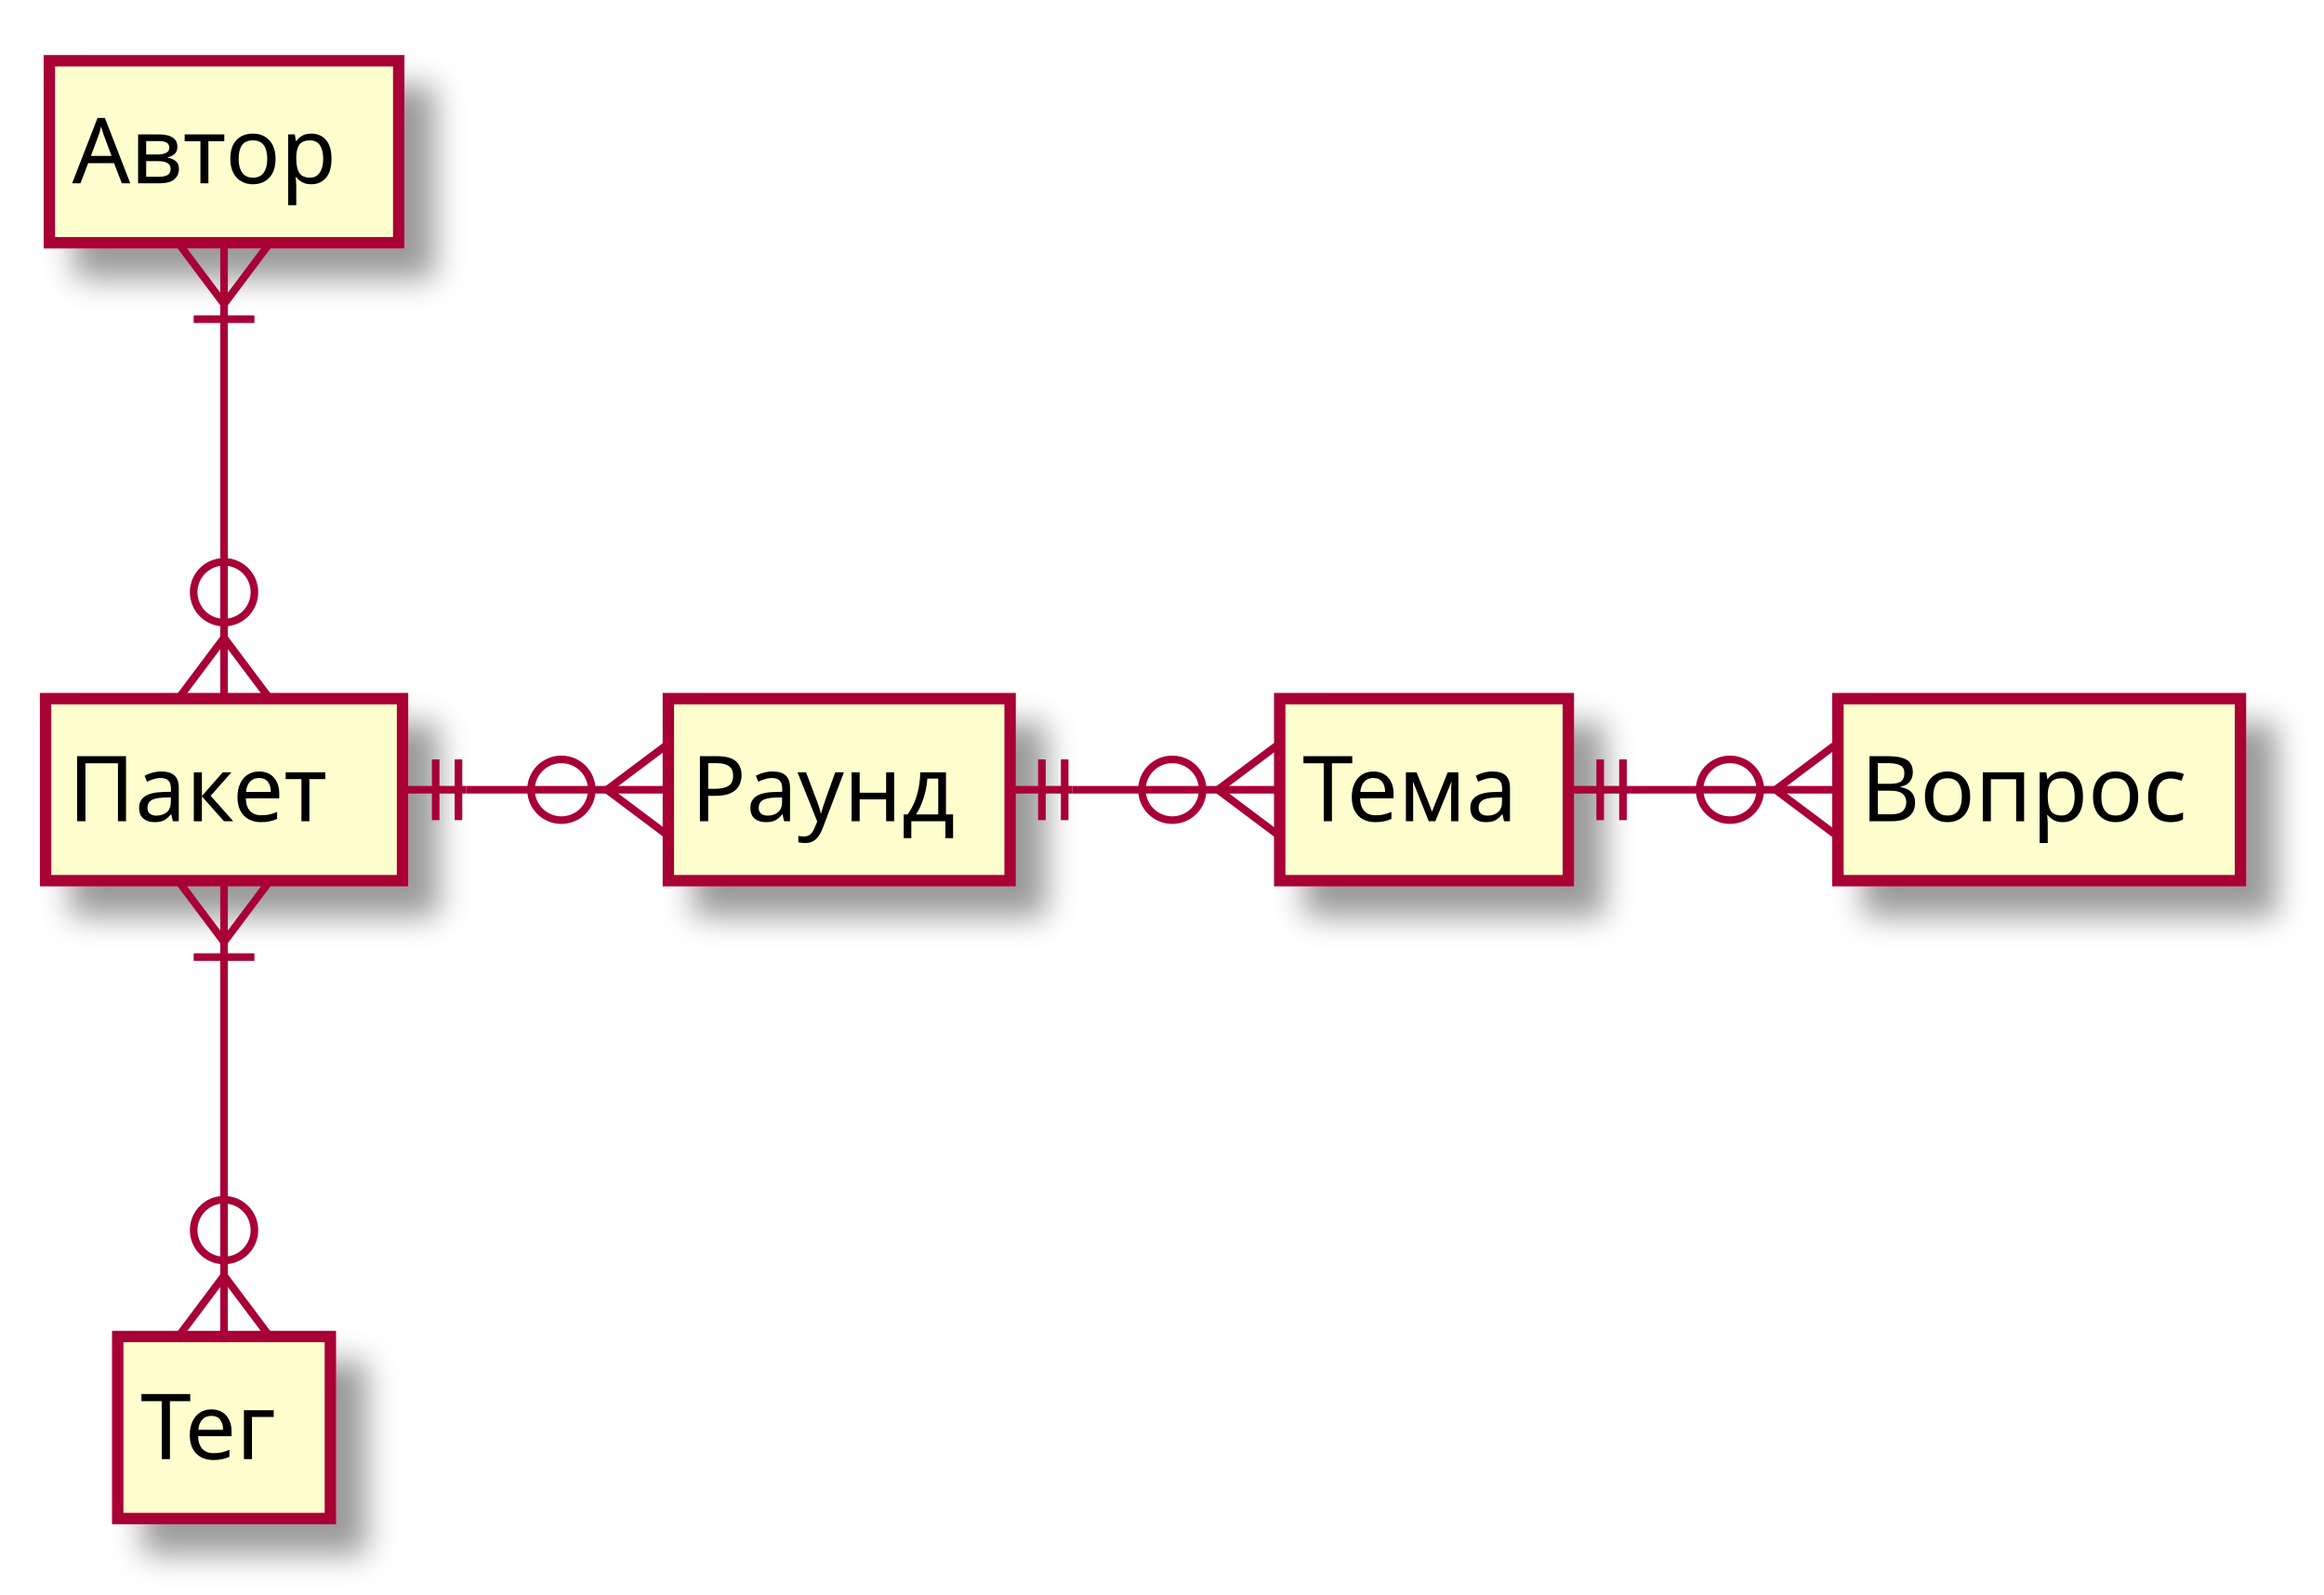
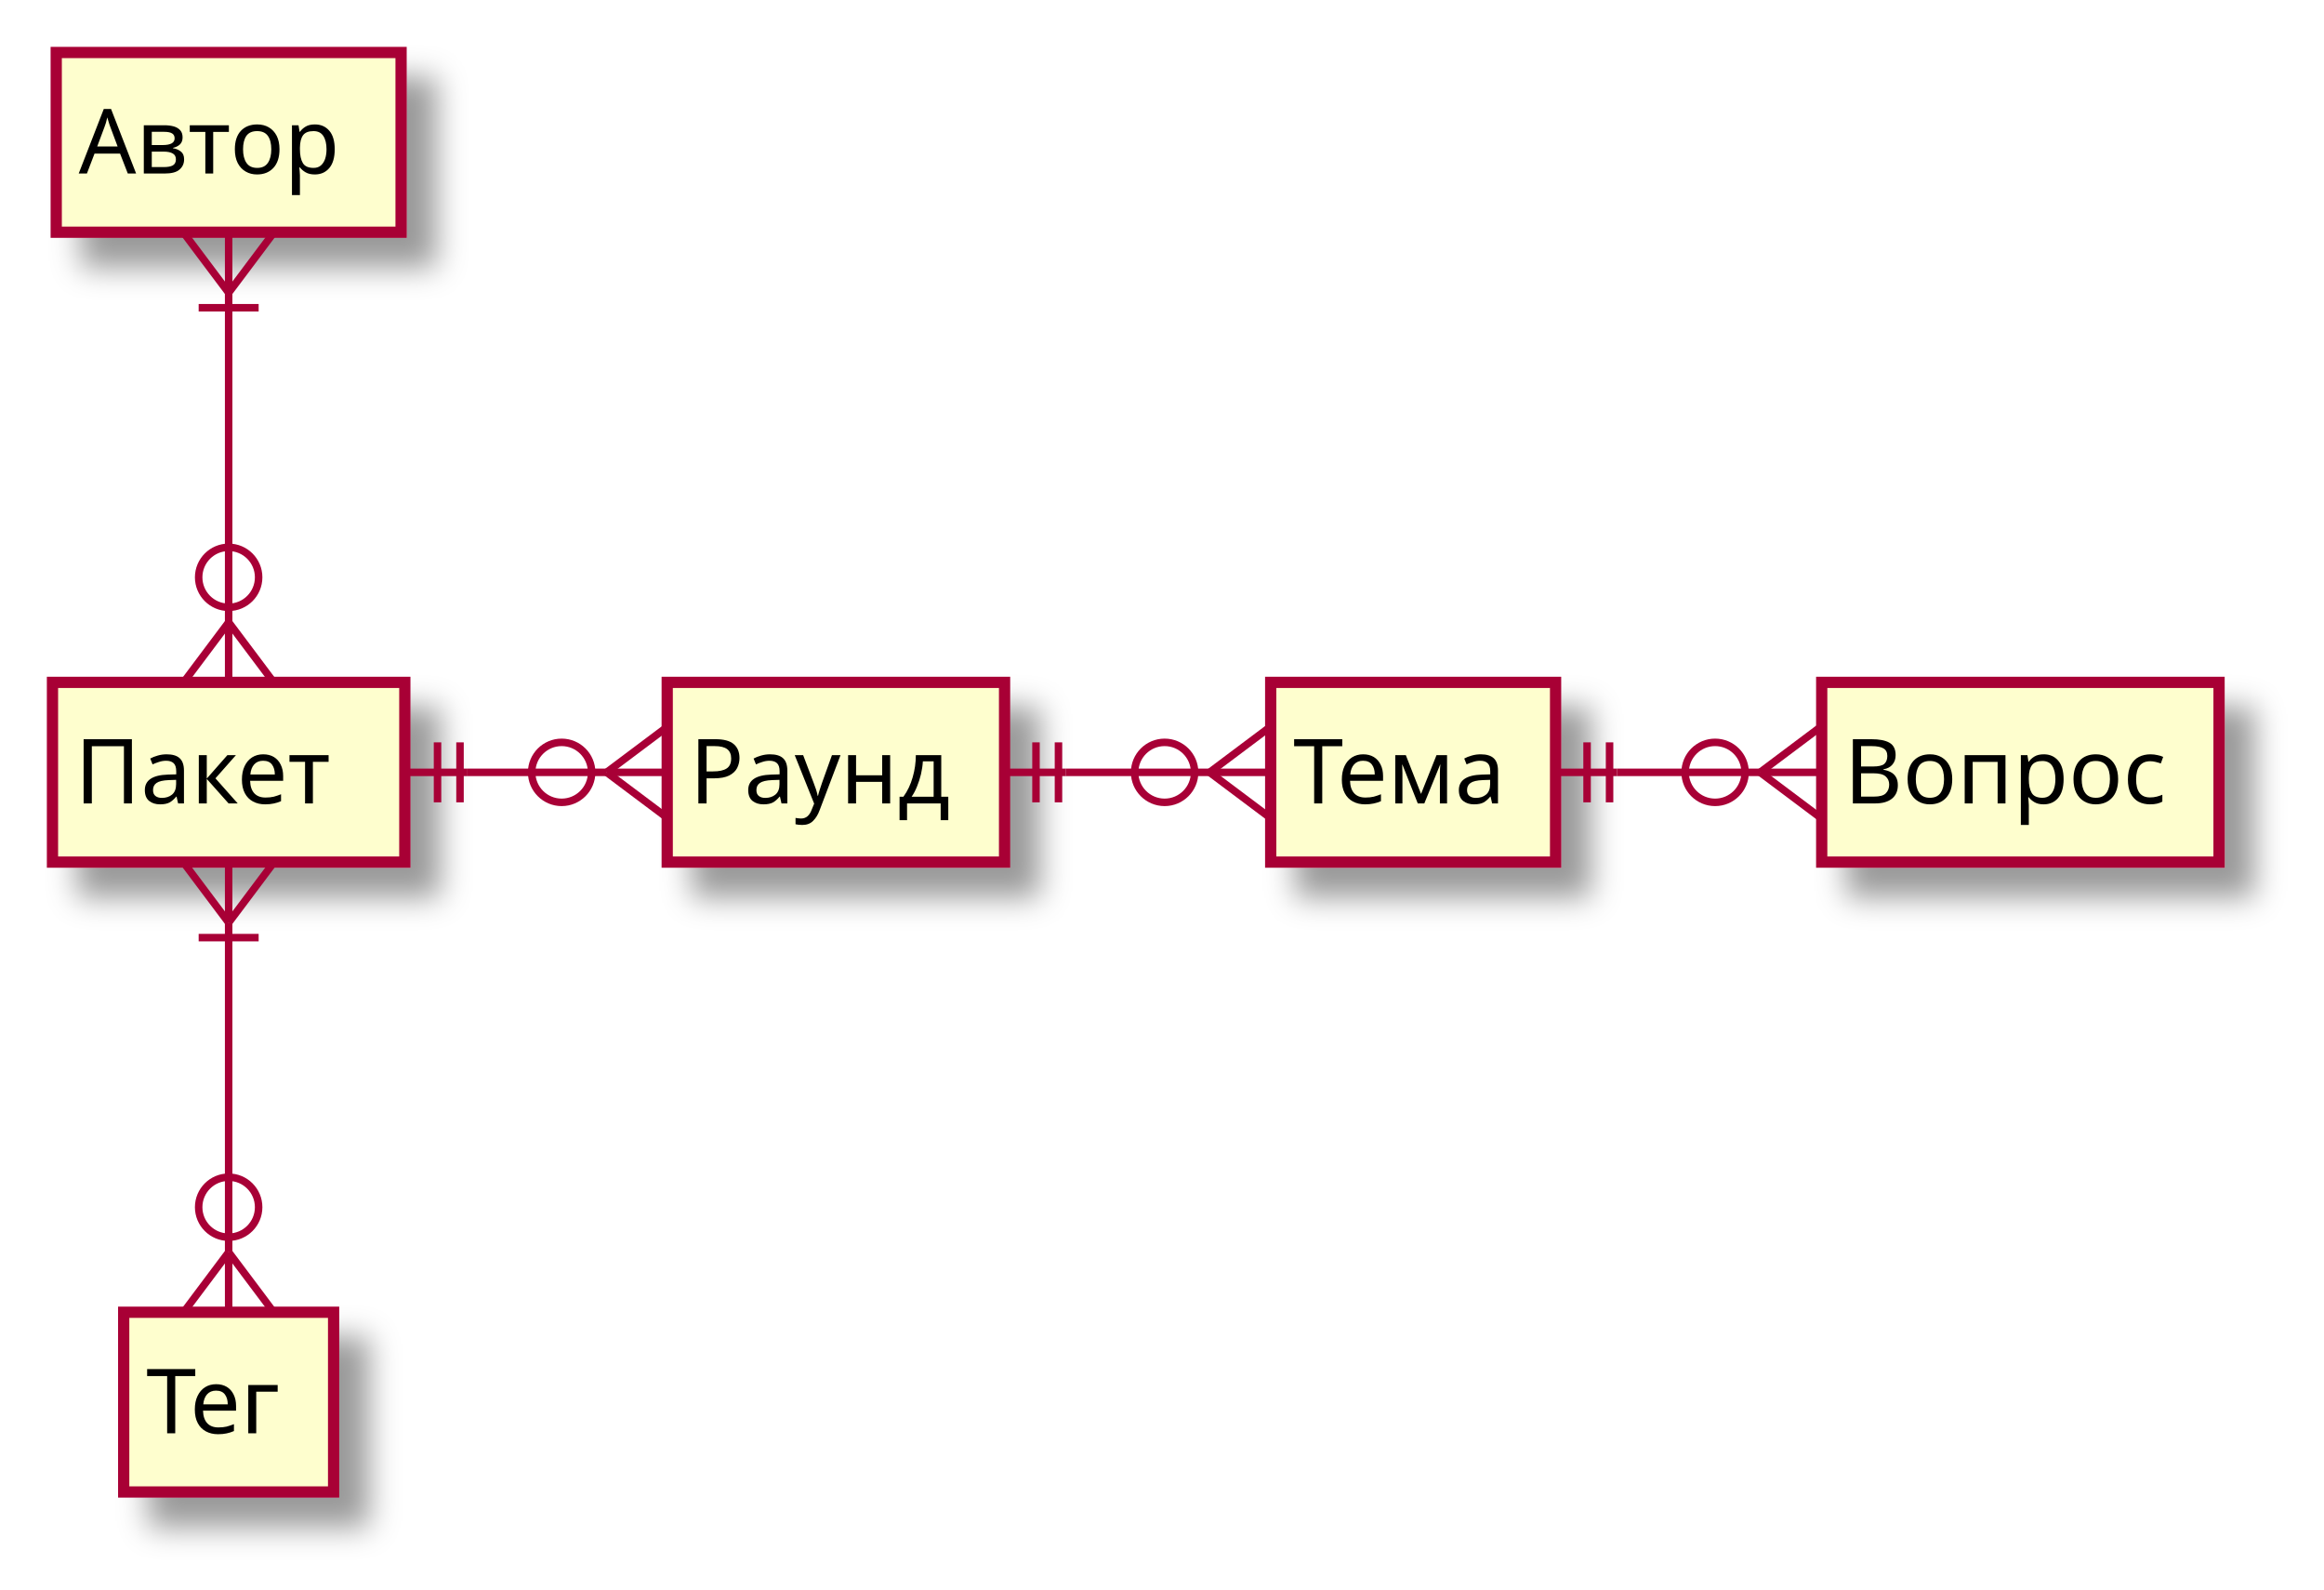
- <svg xmlns="http://www.w3.org/2000/svg" contentScriptType="application/ecmascript" contentStyleType="text/css" height="210px" preserveAspectRatio="none" style="width:306px;height:210px;" version="1.1" viewBox="0 0 306 210" width="306px" zoomAndPan="magnify">
+ <svg xmlns="http://www.w3.org/2000/svg" contentScriptType="application/ecmascript" contentStyleType="text/css" height="212px" preserveAspectRatio="none" style="width:310px;height:212px;background:#FFFFFF;" version="1.1" viewBox="0 0 310 212" width="310px" zoomAndPan="magnify">
  <defs>
    <filter height="300%" id="fqq52phljnwhs" width="300%" x="-1" y="-1">
      <feGaussianBlur result="blurOut" stdDeviation="2.0" />
      <feColorMatrix in="blurOut" result="blurOut2" type="matrix" values="0 0 0 0 0 0 0 0 0 0 0 0 0 0 0 0 0 0 .4 0" />
      <feOffset dx="4.0" dy="4.0" in="blurOut2" result="blurOut3" />
      <feBlend in="SourceGraphic" in2="blurOut3" mode="normal" />
    </filter>
  </defs>
  <g>
-     <rect fill="#FEFECE" filter="url(#fqq52phljnwhs)" height="23.969" id="Пакет" style="stroke: #A80036; stroke-width: 1.5;" width="47" x="6" y="92" />
-     <text fill="#000000" font-family="sans-serif" font-size="12" lengthAdjust="spacingAndGlyphs" textLength="41" x="9" y="108.139">Пакет</text>
-     <rect fill="#FEFECE" filter="url(#fqq52phljnwhs)" height="23.969" id="Автор" style="stroke: #A80036; stroke-width: 1.5;" width="46" x="6.5" y="8" />
-     <text fill="#000000" font-family="sans-serif" font-size="12" lengthAdjust="spacingAndGlyphs" textLength="40" x="9.5" y="24.139">Автор</text>
-     <rect fill="#FEFECE" filter="url(#fqq52phljnwhs)" height="23.969" id="Тег" style="stroke: #A80036; stroke-width: 1.5;" width="28" x="15.5" y="176" />
-     <text fill="#000000" font-family="sans-serif" font-size="12" lengthAdjust="spacingAndGlyphs" textLength="22" x="18.5" y="192.139">Тег</text>
-     <rect fill="#FEFECE" filter="url(#fqq52phljnwhs)" height="23.969" id="Раунд" style="stroke: #A80036; stroke-width: 1.5;" width="45" x="88" y="92" />
-     <text fill="#000000" font-family="sans-serif" font-size="12" lengthAdjust="spacingAndGlyphs" textLength="39" x="91" y="108.139">Раунд</text>
-     <rect fill="#FEFECE" filter="url(#fqq52phljnwhs)" height="23.969" id="Тема" style="stroke: #A80036; stroke-width: 1.5;" width="38" x="168.5" y="92" />
-     <text fill="#000000" font-family="sans-serif" font-size="12" lengthAdjust="spacingAndGlyphs" textLength="32" x="171.5" y="108.139">Тема</text>
-     <rect fill="#FEFECE" filter="url(#fqq52phljnwhs)" height="23.969" id="Вопрос" style="stroke: #A80036; stroke-width: 1.5;" width="53" x="242" y="92" />
-     <text fill="#000000" font-family="sans-serif" font-size="12" lengthAdjust="spacingAndGlyphs" textLength="47" x="245" y="108.139">Вопрос</text>
-     <path d="M29.5,40.035 C29.5,40.035 29.5,83.987 29.5,83.987 " fill="none" id="Автор-Пакет" style="stroke: #A80036; stroke-width: 1.0;" />
-     <line style="stroke: #A80036; stroke-width: 1.0;" x1="29.5" x2="35.5" y1="83.987" y2="91.987" />
-     <line style="stroke: #A80036; stroke-width: 1.0;" x1="29.5" x2="23.5" y1="83.987" y2="91.987" />
-     <line style="stroke: #A80036; stroke-width: 1.0;" x1="29.5" x2="29.5" y1="83.987" y2="91.987" />
-     <ellipse cx="29.5" cy="77.987" fill="none" rx="4" ry="4" style="stroke: #A80036; stroke-width: 1.0;" />
-     <line style="stroke: #A80036; stroke-width: 1.0;" x1="29.5" x2="23.5" y1="40.035" y2="32.035" />
-     <line style="stroke: #A80036; stroke-width: 1.0;" x1="29.5" x2="35.5" y1="40.035" y2="32.035" />
-     <line style="stroke: #A80036; stroke-width: 1.0;" x1="29.5" x2="29.5" y1="40.035" y2="32.035" />
-     <line style="stroke: #A80036; stroke-width: 1.0;" x1="25.5" x2="33.5" y1="42.035" y2="42.035" />
-     <path d="M29.5,124.035 C29.5,124.035 29.5,167.987 29.5,167.987 " fill="none" id="Пакет-Тег" style="stroke: #A80036; stroke-width: 1.0;" />
-     <line style="stroke: #A80036; stroke-width: 1.0;" x1="29.5" x2="35.5" y1="167.987" y2="175.987" />
-     <line style="stroke: #A80036; stroke-width: 1.0;" x1="29.5" x2="23.5" y1="167.987" y2="175.987" />
-     <line style="stroke: #A80036; stroke-width: 1.0;" x1="29.5" x2="29.5" y1="167.987" y2="175.987" />
-     <ellipse cx="29.5" cy="161.987" fill="none" rx="4" ry="4" style="stroke: #A80036; stroke-width: 1.0;" />
-     <line style="stroke: #A80036; stroke-width: 1.0;" x1="29.5" x2="23.5" y1="124.035" y2="116.035" />
-     <line style="stroke: #A80036; stroke-width: 1.0;" x1="29.5" x2="35.5" y1="124.035" y2="116.035" />
-     <line style="stroke: #A80036; stroke-width: 1.0;" x1="29.5" x2="29.5" y1="124.035" y2="116.035" />
-     <line style="stroke: #A80036; stroke-width: 1.0;" x1="25.5" x2="33.5" y1="126.035" y2="126.035" />
-     <path d="M61.365,104 C61.365,104 79.917,104 79.917,104 " fill="none" id="Пакет-Раунд" style="stroke: #A80036; stroke-width: 1.0;" />
-     <line style="stroke: #A80036; stroke-width: 1.0;" x1="79.917" x2="87.917" y1="104" y2="98" />
-     <line style="stroke: #A80036; stroke-width: 1.0;" x1="79.917" x2="87.917" y1="104" y2="110" />
-     <line style="stroke: #A80036; stroke-width: 1.0;" x1="79.917" x2="87.917" y1="104" y2="104" />
-     <ellipse cx="73.917" cy="104" fill="none" rx="4" ry="4" style="stroke: #A80036; stroke-width: 1.0;" />
-     <line style="stroke: #A80036; stroke-width: 1.0;" x1="57.365" x2="57.365" y1="108" y2="100" />
-     <line style="stroke: #A80036; stroke-width: 1.0;" x1="60.365" x2="60.365" y1="108" y2="100" />
-     <line style="stroke: #A80036; stroke-width: 1.0;" x1="61.365" x2="53.365" y1="104" y2="104" />
-     <path d="M141.186,104 C141.186,104 160.355,104 160.355,104 " fill="none" id="Раунд-Тема" style="stroke: #A80036; stroke-width: 1.0;" />
-     <line style="stroke: #A80036; stroke-width: 1.0;" x1="160.355" x2="168.355" y1="104" y2="98" />
-     <line style="stroke: #A80036; stroke-width: 1.0;" x1="160.355" x2="168.355" y1="104" y2="110" />
-     <line style="stroke: #A80036; stroke-width: 1.0;" x1="160.355" x2="168.355" y1="104" y2="104" />
-     <ellipse cx="154.355" cy="104" fill="none" rx="4" ry="4" style="stroke: #A80036; stroke-width: 1.0;" />
-     <line style="stroke: #A80036; stroke-width: 1.0;" x1="137.186" x2="137.186" y1="108" y2="100" />
-     <line style="stroke: #A80036; stroke-width: 1.0;" x1="140.186" x2="140.186" y1="108" y2="100" />
-     <line style="stroke: #A80036; stroke-width: 1.0;" x1="141.186" x2="133.186" y1="104" y2="104" />
-     <path d="M214.696,104 C214.696,104 233.781,104 233.781,104 " fill="none" id="Тема-Вопрос" style="stroke: #A80036; stroke-width: 1.0;" />
-     <line style="stroke: #A80036; stroke-width: 1.0;" x1="233.781" x2="241.781" y1="104" y2="98" />
-     <line style="stroke: #A80036; stroke-width: 1.0;" x1="233.781" x2="241.781" y1="104" y2="110" />
-     <line style="stroke: #A80036; stroke-width: 1.0;" x1="233.781" x2="241.781" y1="104" y2="104" />
-     <ellipse cx="227.781" cy="104" fill="none" rx="4" ry="4" style="stroke: #A80036; stroke-width: 1.0;" />
-     <line style="stroke: #A80036; stroke-width: 1.0;" x1="210.696" x2="210.696" y1="108" y2="100" />
-     <line style="stroke: #A80036; stroke-width: 1.0;" x1="213.696" x2="213.696" y1="108" y2="100" />
-     <line style="stroke: #A80036; stroke-width: 1.0;" x1="214.696" x2="206.696" y1="104" y2="104" />
+     <rect codeLine="12" fill="#FEFECE" filter="url(#fqq52phljnwhs)" height="23.969" id="Пакет" style="stroke:#A80036;stroke-width:1.5;" width="47" x="7" y="91" />
+     <text fill="#000000" font-family="sans-serif" font-size="12" lengthAdjust="spacing" textLength="41" x="10" y="107.139">Пакет</text>
+     <rect codeLine="14" fill="#FEFECE" filter="url(#fqq52phljnwhs)" height="23.969" id="Автор" style="stroke:#A80036;stroke-width:1.5;" width="46" x="7.5" y="7" />
+     <text fill="#000000" font-family="sans-serif" font-size="12" lengthAdjust="spacing" textLength="40" x="10.5" y="23.139">Автор</text>
+     <rect codeLine="16" fill="#FEFECE" filter="url(#fqq52phljnwhs)" height="23.969" id="Тег" style="stroke:#A80036;stroke-width:1.5;" width="28" x="16.5" y="175" />
+     <text fill="#000000" font-family="sans-serif" font-size="12" lengthAdjust="spacing" textLength="22" x="19.5" y="191.139">Тег</text>
+     <rect codeLine="18" fill="#FEFECE" filter="url(#fqq52phljnwhs)" height="23.969" id="Раунд" style="stroke:#A80036;stroke-width:1.5;" width="45" x="89" y="91" />
+     <text fill="#000000" font-family="sans-serif" font-size="12" lengthAdjust="spacing" textLength="39" x="92" y="107.139">Раунд</text>
+     <rect codeLine="20" fill="#FEFECE" filter="url(#fqq52phljnwhs)" height="23.969" id="Тема" style="stroke:#A80036;stroke-width:1.5;" width="38" x="169.5" y="91" />
+     <text fill="#000000" font-family="sans-serif" font-size="12" lengthAdjust="spacing" textLength="32" x="172.5" y="107.139">Тема</text>
+     <rect codeLine="22" fill="#FEFECE" filter="url(#fqq52phljnwhs)" height="23.969" id="Вопрос" style="stroke:#A80036;stroke-width:1.5;" width="53" x="243" y="91" />
+     <text fill="#000000" font-family="sans-serif" font-size="12" lengthAdjust="spacing" textLength="47" x="246" y="107.139">Вопрос</text>
+     <path codeLine="24" d="M30.5,39.04 C30.5,39.04 30.5,82.99 30.5,82.99 " fill="none" id="Автор-Пакет" style="stroke:#A80036;stroke-width:1.0;" />
+     <line style="stroke:#A80036;stroke-width:1.0;" x1="30.5" x2="36.5" y1="82.99" y2="90.99" />
+     <line style="stroke:#A80036;stroke-width:1.0;" x1="30.5" x2="24.5" y1="82.99" y2="90.99" />
+     <line style="stroke:#A80036;stroke-width:1.0;" x1="30.5" x2="30.5" y1="82.99" y2="90.99" />
+     <ellipse cx="30.5" cy="76.99" rx="4" ry="4" style="stroke:#A80036;stroke-width:1.0;fill:none;" />
+     <line style="stroke:#A80036;stroke-width:1.0;fill:none;" x1="30.5" x2="24.5" y1="39.04" y2="31.04" />
+     <line style="stroke:#A80036;stroke-width:1.0;fill:none;" x1="30.5" x2="36.5" y1="39.04" y2="31.04" />
+     <line style="stroke:#A80036;stroke-width:1.0;fill:none;" x1="30.5" x2="30.5" y1="39.04" y2="31.04" />
+     <line style="stroke:#A80036;stroke-width:1.0;fill:none;" x1="26.5" x2="34.5" y1="41.04" y2="41.04" />
+     <path codeLine="25" d="M30.5,123.04 C30.5,123.04 30.5,166.99 30.5,166.99 " fill="none" id="Пакет-Тег" style="stroke:#A80036;stroke-width:1.0;" />
+     <line style="stroke:#A80036;stroke-width:1.0;" x1="30.5" x2="36.5" y1="166.99" y2="174.99" />
+     <line style="stroke:#A80036;stroke-width:1.0;" x1="30.5" x2="24.5" y1="166.99" y2="174.99" />
+     <line style="stroke:#A80036;stroke-width:1.0;" x1="30.5" x2="30.5" y1="166.99" y2="174.99" />
+     <ellipse cx="30.5" cy="160.99" rx="4" ry="4" style="stroke:#A80036;stroke-width:1.0;fill:none;" />
+     <line style="stroke:#A80036;stroke-width:1.0;fill:none;" x1="30.5" x2="24.5" y1="123.04" y2="115.04" />
+     <line style="stroke:#A80036;stroke-width:1.0;fill:none;" x1="30.5" x2="36.5" y1="123.04" y2="115.04" />
+     <line style="stroke:#A80036;stroke-width:1.0;fill:none;" x1="30.5" x2="30.5" y1="123.04" y2="115.04" />
+     <line style="stroke:#A80036;stroke-width:1.0;fill:none;" x1="26.5" x2="34.5" y1="125.04" y2="125.04" />
+     <path codeLine="26" d="M62.36,103 C62.36,103 80.92,103 80.92,103 " fill="none" id="Пакет-Раунд" style="stroke:#A80036;stroke-width:1.0;" />
+     <line style="stroke:#A80036;stroke-width:1.0;" x1="80.92" x2="88.92" y1="103" y2="97" />
+     <line style="stroke:#A80036;stroke-width:1.0;" x1="80.92" x2="88.92" y1="103" y2="109" />
+     <line style="stroke:#A80036;stroke-width:1.0;" x1="80.92" x2="88.92" y1="103" y2="103" />
+     <ellipse cx="74.92" cy="103" rx="4" ry="4" style="stroke:#A80036;stroke-width:1.0;fill:none;" />
+     <line style="stroke:#A80036;stroke-width:1.0;fill:none;" x1="58.36" x2="58.36" y1="107" y2="99" />
+     <line style="stroke:#A80036;stroke-width:1.0;fill:none;" x1="61.36" x2="61.36" y1="107" y2="99" />
+     <line style="stroke:#A80036;stroke-width:1.0;fill:none;" x1="62.36" x2="54.36" y1="103" y2="103" />
+     <path codeLine="27" d="M142.19,103 C142.19,103 161.35,103 161.35,103 " fill="none" id="Раунд-Тема" style="stroke:#A80036;stroke-width:1.0;" />
+     <line style="stroke:#A80036;stroke-width:1.0;" x1="161.35" x2="169.35" y1="103" y2="97" />
+     <line style="stroke:#A80036;stroke-width:1.0;" x1="161.35" x2="169.35" y1="103" y2="109" />
+     <line style="stroke:#A80036;stroke-width:1.0;" x1="161.35" x2="169.35" y1="103" y2="103" />
+     <ellipse cx="155.35" cy="103" rx="4" ry="4" style="stroke:#A80036;stroke-width:1.0;fill:none;" />
+     <line style="stroke:#A80036;stroke-width:1.0;fill:none;" x1="138.19" x2="138.19" y1="107" y2="99" />
+     <line style="stroke:#A80036;stroke-width:1.0;fill:none;" x1="141.19" x2="141.19" y1="107" y2="99" />
+     <line style="stroke:#A80036;stroke-width:1.0;fill:none;" x1="142.19" x2="134.19" y1="103" y2="103" />
+     <path codeLine="28" d="M215.7,103 C215.7,103 234.78,103 234.78,103 " fill="none" id="Тема-Вопрос" style="stroke:#A80036;stroke-width:1.0;" />
+     <line style="stroke:#A80036;stroke-width:1.0;" x1="234.78" x2="242.78" y1="103" y2="97" />
+     <line style="stroke:#A80036;stroke-width:1.0;" x1="234.78" x2="242.78" y1="103" y2="109" />
+     <line style="stroke:#A80036;stroke-width:1.0;" x1="234.78" x2="242.78" y1="103" y2="103" />
+     <ellipse cx="228.78" cy="103" rx="4" ry="4" style="stroke:#A80036;stroke-width:1.0;fill:none;" />
+     <line style="stroke:#A80036;stroke-width:1.0;fill:none;" x1="211.7" x2="211.7" y1="107" y2="99" />
+     <line style="stroke:#A80036;stroke-width:1.0;fill:none;" x1="214.7" x2="214.7" y1="107" y2="99" />
+     <line style="stroke:#A80036;stroke-width:1.0;fill:none;" x1="215.7" x2="207.7" y1="103" y2="103" />
  </g>
</svg>
